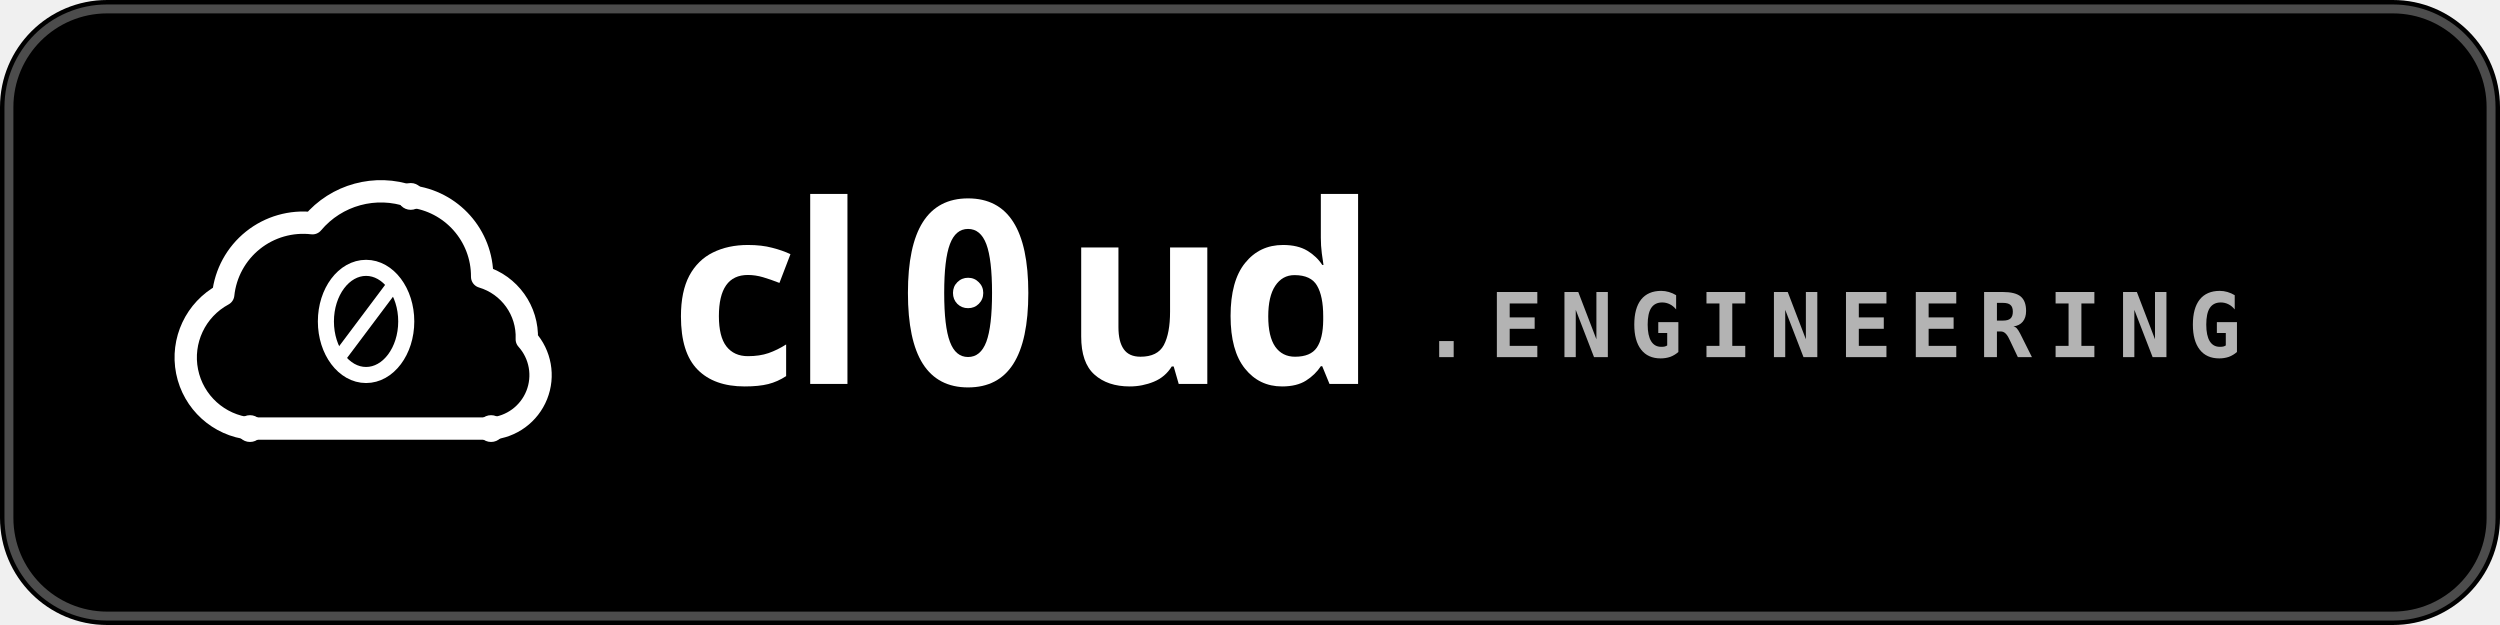
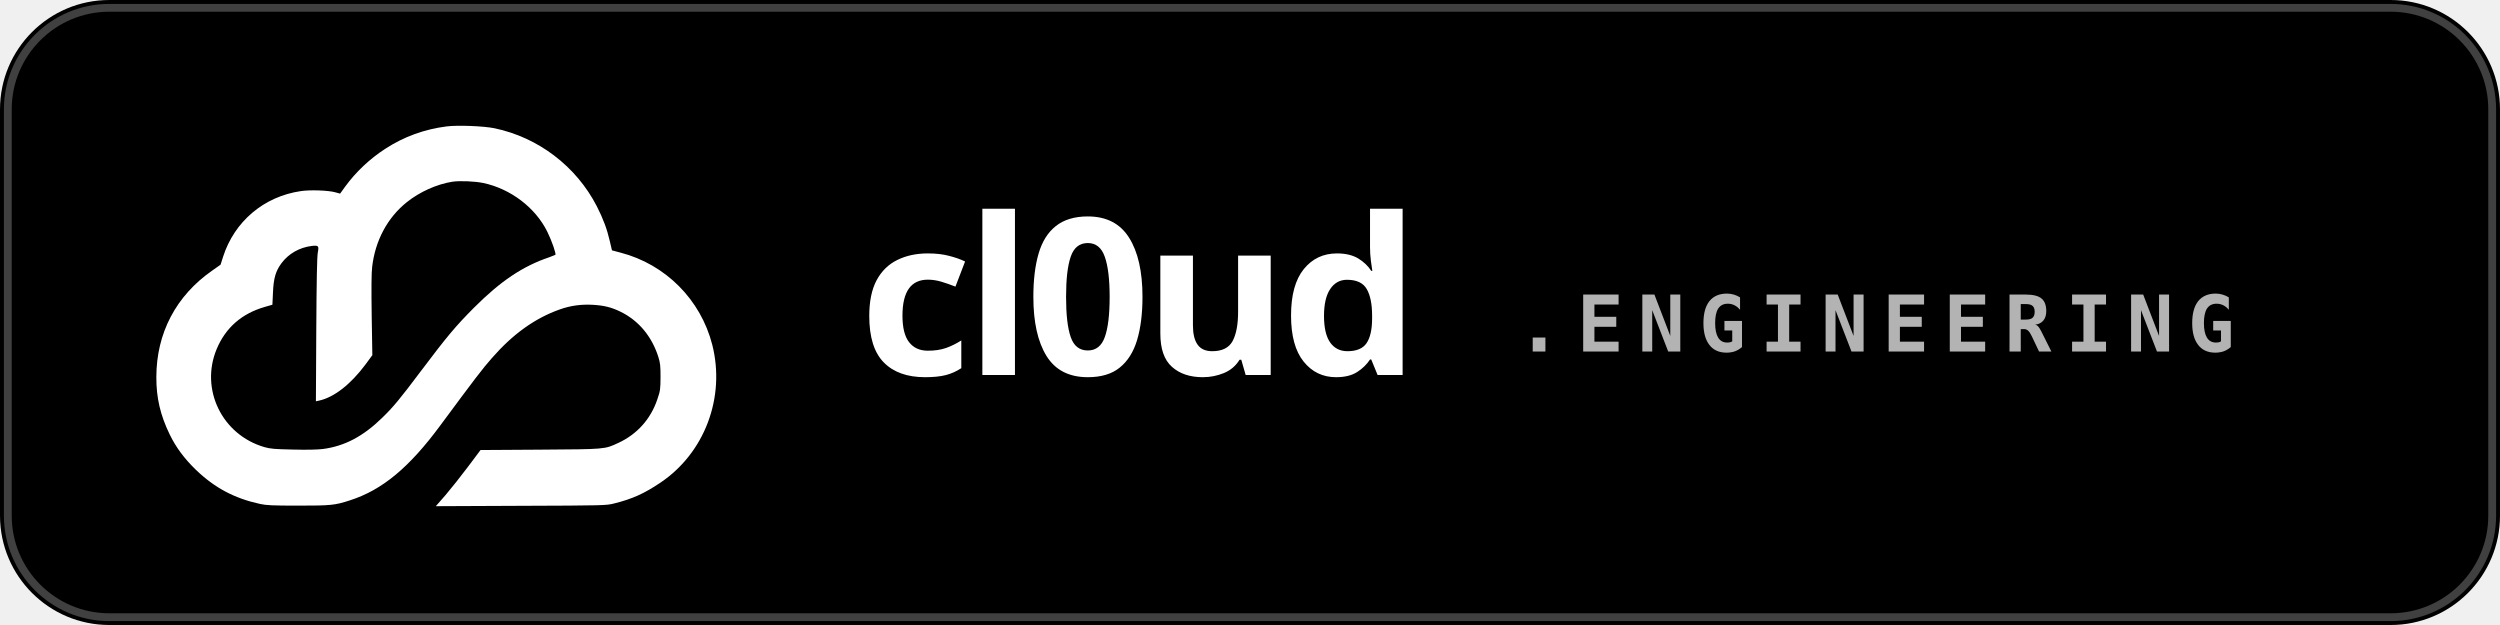
- <svg xmlns="http://www.w3.org/2000/svg" viewBox="0 0 280 70" width="280" height="70" fill="none">
-   <rect width="280" height="70" rx="12" fill="#000000" />
-   <rect width="278" height="68" x="1" y="1" rx="11" stroke="#FFFFFF" stroke-opacity="0.3" stroke-width="1" />
-   <g transform="translate(18, 14)">
-     <path d="M 28 8 A 9 9 0 0 1 36 17 A 7 7 0 0 1 41 24 A 6 6 0 0 1 37 34 L 10 34 A 8 8 0 0 1 7 19 A 9 9 0 0 1 17 11 A 10 10 0 0 1 28 8 Z" fill="none" stroke="#FFFFFF" stroke-width="2.5" stroke-linecap="round" stroke-linejoin="round" />
-     <ellipse cx="23" cy="22" rx="4.5" ry="6" fill="none" stroke="#FFFFFF" stroke-width="1.8" />
-     <line x1="20" y1="26" x2="26" y2="18" stroke="#FFFFFF" stroke-width="1.5" stroke-linecap="round" />
-     <circle cx="10" cy="34" r="1.5" fill="#FFFFFF" />
-     <circle cx="37" cy="34" r="1.5" fill="#FFFFFF" />
-     <circle cx="28" cy="8" r="1.5" fill="#FFFFFF" />
+ <svg xmlns="http://www.w3.org/2000/svg" viewBox="0 0 320 80" width="320" height="80" fill="none">
+   <rect width="320" height="80" rx="14" fill="#000000" />
+   <rect width="318" height="78" x="1" y="1" rx="13" stroke="#FFFFFF" stroke-opacity="0.25" stroke-width="1" />
+   <g transform="translate(20, 16) scale(0.12)">
+     <path fill="#FFFFFF" fill-rule="evenodd" d="M 309.8 1.5 c -23.8 3.0 -45.7 11.0 -65.4 23.8 -16.7 10.8 -31.5 24.8 -42.8 40.3 l -5.5 7.6 -5.1 -1.4 c -7.4 -2.1 -26.8 -2.8 -36.7 -1.3 -39.4 5.7 -70.9 32.3 -83.0 70.0 l -2.7 8.5 -8.8 6.2 c -38.8 27.0 -59.7 66.9 -59.7 113.8 -0.1 22.0 4.3 40.6 14.2 61.0 6.8 14.0 15.6 25.8 28.0 37.8 19.9 19.2 41.2 30.5 68.4 36.4 6.9 1.5 13.4 1.8 40.7 1.8 35.1 -0.0 39.2 -0.4 55.4 -5.7 34.2 -11.0 63.0 -34.9 96.1 -79.7 37.2 -50.3 44.9 -60.4 55.3 -72.2 22.3 -25.5 45.9 -42.4 72.3 -51.7 11.5 -4.1 22.8 -5.6 35.3 -4.9 11.9 0.7 19.5 2.6 29.1 7.2 19.6 9.5 33.7 26.4 40.7 48.5 2.0 6.4 2.3 9.5 2.3 21.5 -0.1 13.2 -0.3 14.5 -3.5 23.9 -7.1 20.9 -21.6 37.0 -41.5 46.2 -14.9 6.9 -13.3 6.7 -83.5 7.2 l -63.5 0.4 -13.5 18.0 c -7.4 9.9 -18.2 23.4 -23.8 30.0 l -10.4 11.9 90.9 -0.4 c 89.0 -0.3 91.0 -0.4 99.3 -2.5 19.3 -4.8 31.9 -10.5 49.1 -22.0 47.4 -31.7 69.8 -91.1 55.6 -147.2 -12.3 -48.2 -49.8 -85.9 -98.0 -98.4 l -9.0 -2.4 -2.3 -9.8 c -2.9 -12.7 -7.1 -24.0 -13.9 -37.3 -22.0 -42.6 -62.3 -73.3 -109.0 -83.1 -11.5 -2.4 -39.4 -3.5 -51.1 -2.0 z m 39.2 60.4 c 29.0 6.2 55.4 26.2 68.1 51.9 4.8 9.7 9.7 23.8 8.6 24.7 -0.5 0.3 -3.3 1.4 -6.3 2.5 -28.5 9.6 -52.0 25.4 -80.5 53.9 -19.7 19.8 -28.6 30.4 -57.0 68.1 -22.1 29.4 -29.2 38.0 -41.2 49.6 -20.2 19.6 -39.7 29.9 -62.9 33.0 -5.7 0.7 -16.9 1.0 -31.9 0.6 -19.6 -0.4 -24.1 -0.8 -30.5 -2.6 -45.2 -13.1 -68.8 -61.6 -51.0 -104.5 9.5 -22.8 26.7 -37.9 51.2 -45.0 l 8.3 -2.4 0.6 -12.8 c 0.6 -15.4 2.9 -23.2 9.1 -31.5 7.6 -10.2 19.2 -16.8 32.3 -18.4 7.2 -0.8 7.8 -0.1 6.4 7.1 -0.8 4.1 -1.3 29.3 -1.6 82.2 l -0.4 76.4 3.3 -0.7 c 16.0 -3.5 33.6 -17.1 49.7 -38.7 l 7.2 -9.8 -0.7 -42.2 c -0.4 -28.7 -0.3 -45.4 0.5 -51.9 3.2 -28.0 16.3 -52.6 37.0 -69.1 13.7 -11.0 32.0 -19.2 48.6 -21.8 7.8 -1.2 24.2 -0.5 33.1 1.4 z" />
  </g>
-   <g transform="translate(75, 43)">
-     <text font-family="'Outfit', 'Space Grotesk', system-ui, sans-serif" font-weight="700" font-size="28" fill="#FFFFFF" letter-spacing="-0.03em">cl</text>
-     <text x="25" font-family="'JetBrains Mono', monospace" font-weight="800" font-size="28" fill="#FFFFFF" letter-spacing="-0.02em">0</text>
-     <text x="44" font-family="'Outfit', 'Space Grotesk', system-ui, sans-serif" font-weight="700" font-size="28" fill="#FFFFFF" letter-spacing="-0.03em">ud</text>
+   <g transform="translate(110, 48)">
+     <text font-family="'Outfit', 'Space Grotesk', system-ui, sans-serif" font-weight="700" font-size="28" fill="#FFFFFF" letter-spacing="-0.03em">cl0ud</text>
    <text x="84" y="-3" font-family="'JetBrains Mono', monospace" font-weight="600" font-size="10" fill="#FFFFFF" fill-opacity="0.7" letter-spacing="0.18em">.ENGINEERING</text>
  </g>
</svg>
